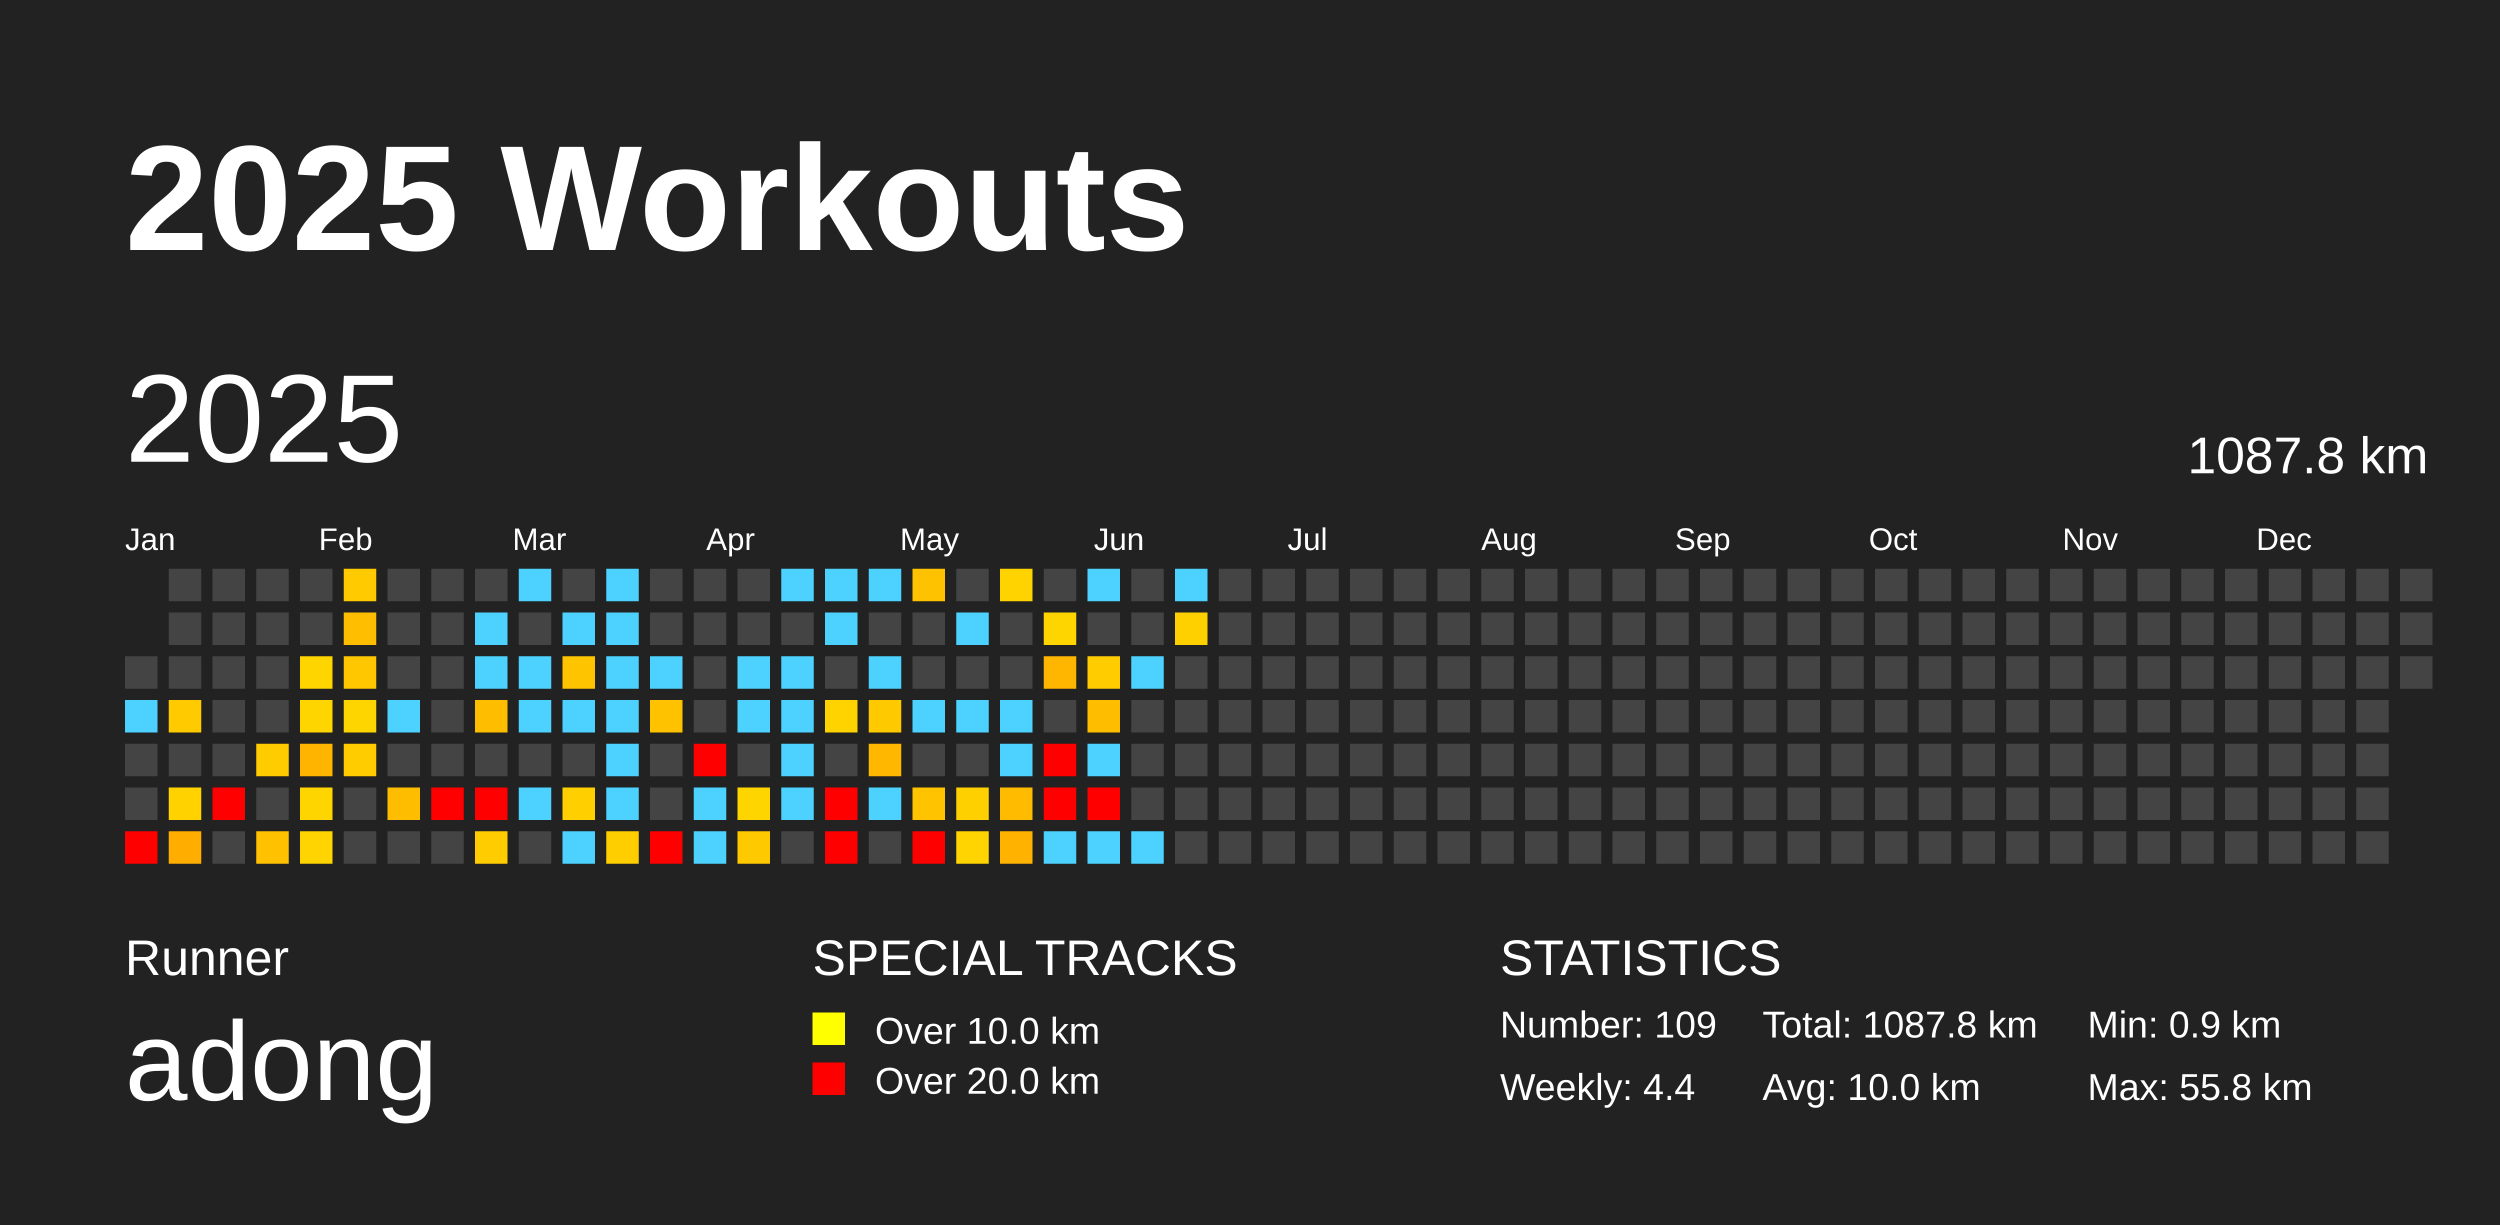
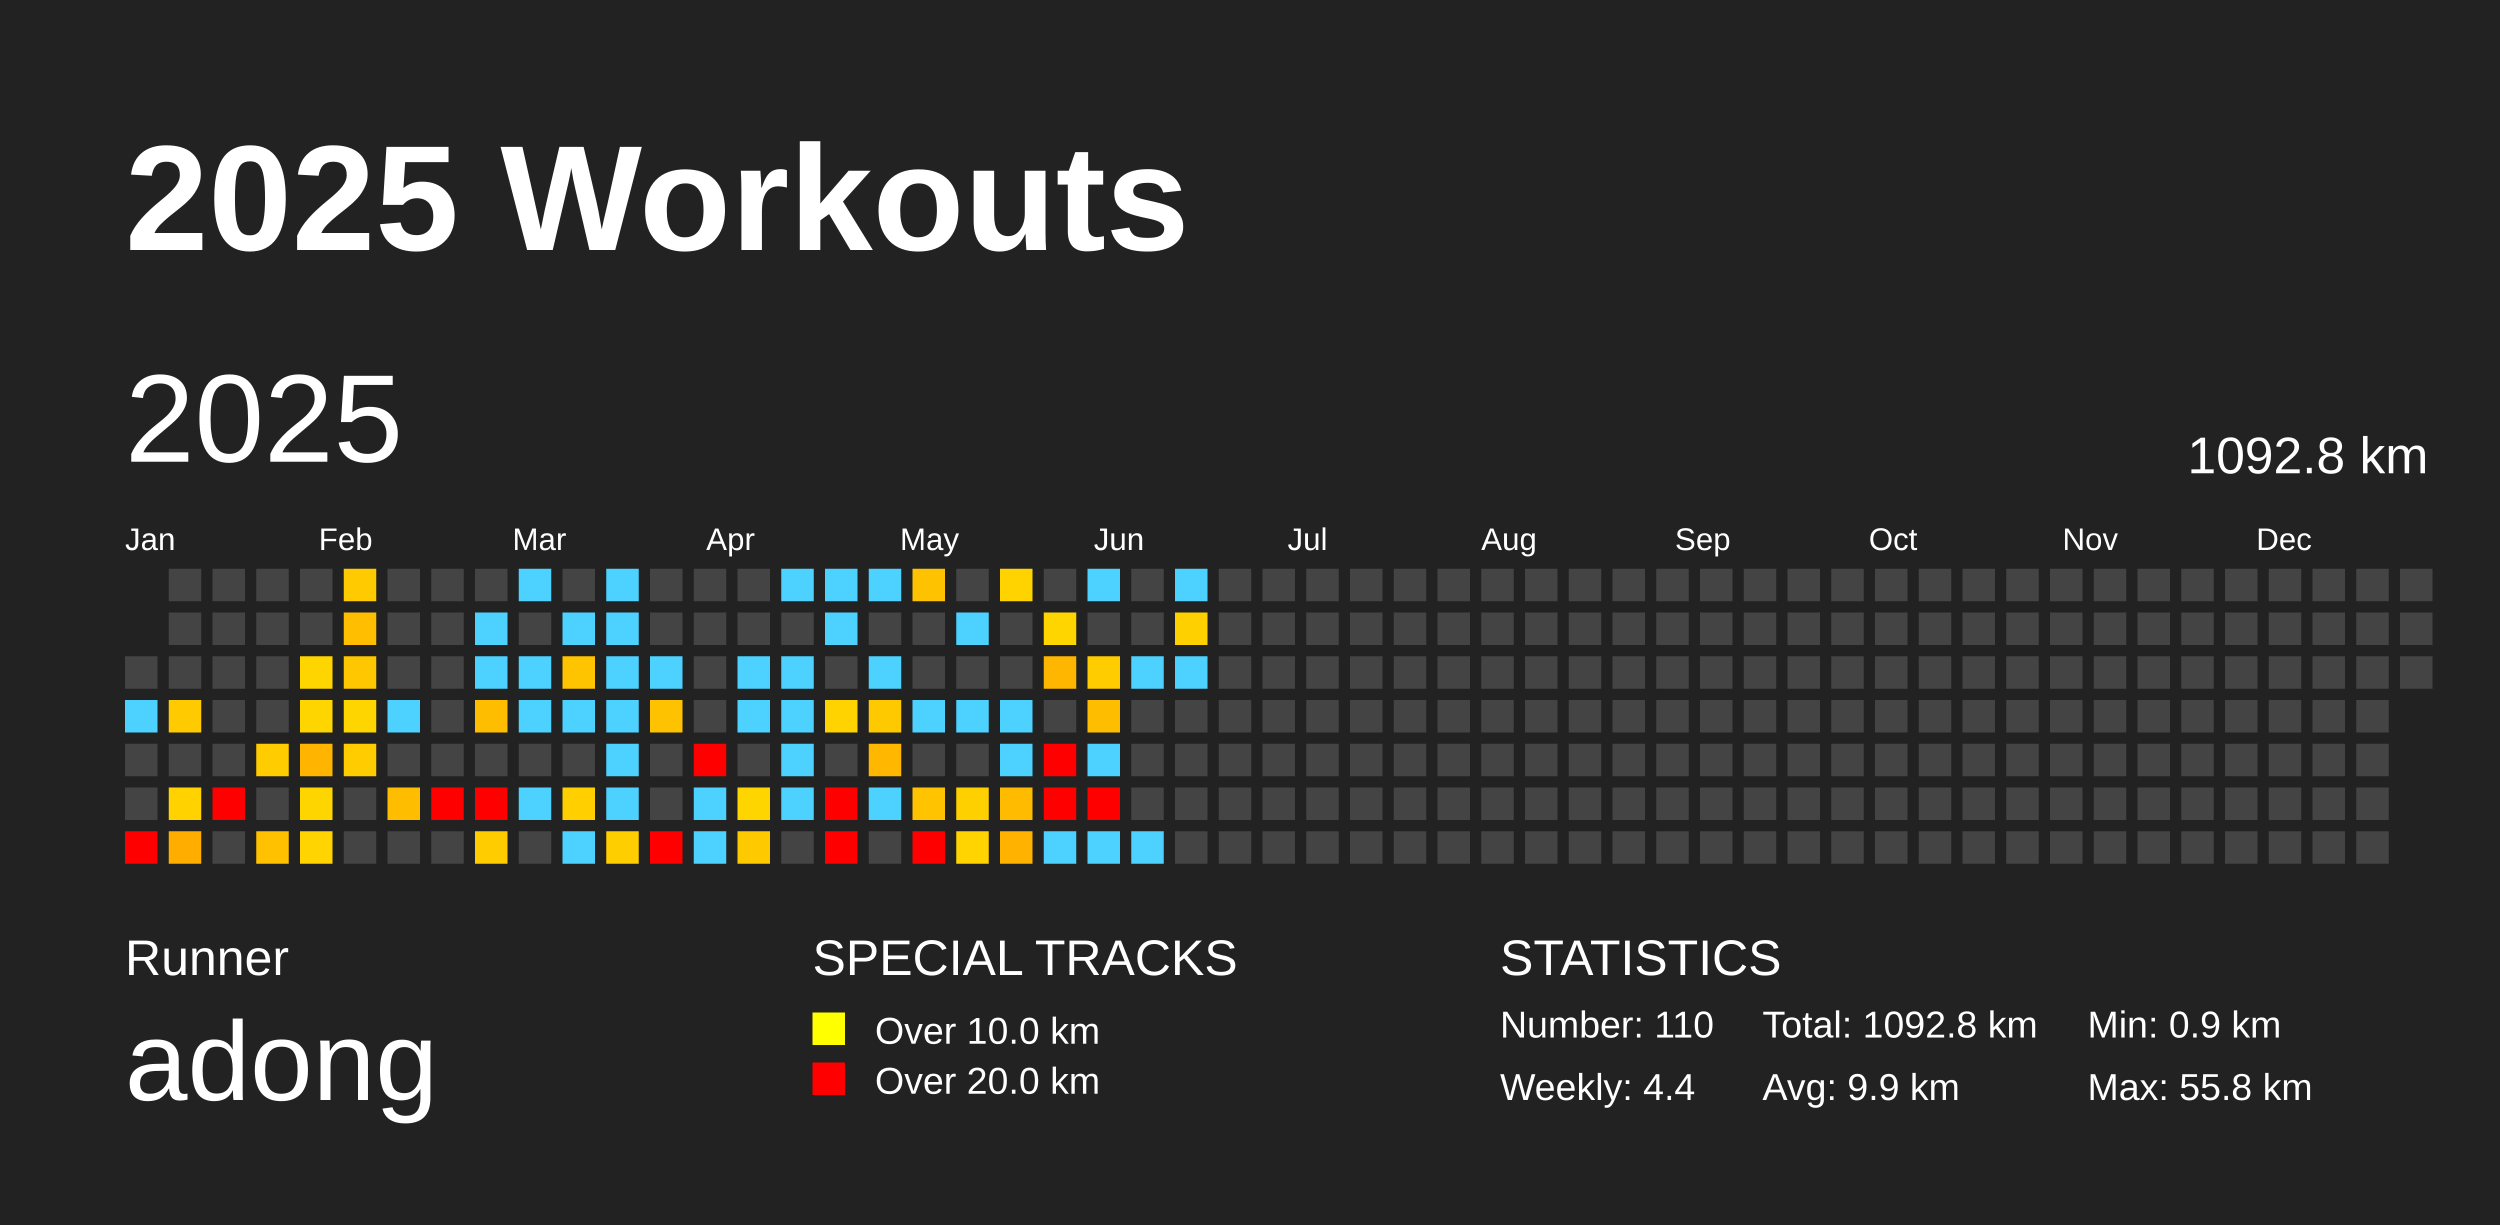
<svg xmlns="http://www.w3.org/2000/svg" baseProfile="full" height="98mm" version="1.1" viewBox="0,0,200,98" width="200mm">
  <defs />
  <rect fill="#222222" height="98" width="200" x="0" y="0" />
  <text fill="#FFFFFF" style="font-size:12px; font-family:Arial; font-weight:bold;" x="10" y="20">2025 Workouts</text>
  <text fill="#FFFFFF" style="font-size:4px; font-family:Arial" x="10" y="78">Runner</text>
  <text fill="#FFFFFF" style="font-size:9px; font-family:Arial" x="10" y="88">adong</text>
  <text fill="#FFFFFF" style="font-size:4px; font-family:Arial" x="65" y="78">SPECIAL TRACKS</text>
  <rect fill="yellow" height="2.6" width="2.6" x="65" y="81" />
  <text fill="#FFFFFF" style="font-size:3px; font-family:Arial" x="70" y="83.5">Over 10.0 km</text>
  <rect fill="red" height="2.6" width="2.6" x="65" y="85" />
  <text fill="#FFFFFF" style="font-size:3px; font-family:Arial" x="70" y="87.5">Over 20.0 km</text>
  <text fill="#FFFFFF" style="font-size:4px; font-family:Arial" x="120" y="78">STATISTICS</text>
-   <text fill="#FFFFFF" style="font-size:3px; font-family:Arial" x="120" y="83">Number: 109</text>
+   <text fill="#FFFFFF" style="font-size:3px; font-family:Arial" x="120" y="83">Number: 110</text>
  <text fill="#FFFFFF" style="font-size:3px; font-family:Arial" x="120" y="88">Weekly: 4.4</text>
-   <text fill="#FFFFFF" style="font-size:3px; font-family:Arial" x="141" y="83">Total: 1087.8 km</text>
-   <text fill="#FFFFFF" style="font-size:3px; font-family:Arial" x="141" y="88">Avg: 10.0 km</text>
+   <text fill="#FFFFFF" style="font-size:3px; font-family:Arial" x="141" y="83">Total: 1092.8 km</text>
+   <text fill="#FFFFFF" style="font-size:3px; font-family:Arial" x="141" y="88">Avg: 9.9 km</text>
  <text fill="#FFFFFF" style="font-size:3px; font-family:Arial" x="167" y="83">Min: 0.9 km</text>
  <text fill="#FFFFFF" style="font-size:3px; font-family:Arial" x="167" y="88">Max: 55.8 km</text>
  <text dominant-baseline="hanging" fill="#FFFFFF" style="font-size:10.0px; font-family:Arial;" x="10" y="30">2025</text>
-   <text dominant-baseline="hanging" fill="#FFFFFF" style="font-size:4.125px; font-family:Arial;" x="175" y="35">1087.8 km</text>
+   <text dominant-baseline="hanging" fill="#FFFFFF" style="font-size:4.125px; font-family:Arial;" x="175" y="35">1092.8 km</text>
  <text fill="#FFFFFF" style="font-size:2.5px; font-family:Arial" x="10.0" y="44">Jan</text>
  <text fill="#FFFFFF" style="font-size:2.5px; font-family:Arial" x="25.5" y="44">Feb</text>
  <text fill="#FFFFFF" style="font-size:2.5px; font-family:Arial" x="41.0" y="44">Mar</text>
  <text fill="#FFFFFF" style="font-size:2.5px; font-family:Arial" x="56.5" y="44">Apr</text>
  <text fill="#FFFFFF" style="font-size:2.5px; font-family:Arial" x="72.0" y="44">May</text>
  <text fill="#FFFFFF" style="font-size:2.5px; font-family:Arial" x="87.5" y="44">Jun</text>
  <text fill="#FFFFFF" style="font-size:2.5px; font-family:Arial" x="103.0" y="44">Jul</text>
  <text fill="#FFFFFF" style="font-size:2.5px; font-family:Arial" x="118.5" y="44">Aug</text>
  <text fill="#FFFFFF" style="font-size:2.5px; font-family:Arial" x="134.0" y="44">Sep</text>
  <text fill="#FFFFFF" style="font-size:2.5px; font-family:Arial" x="149.5" y="44">Oct</text>
  <text fill="#FFFFFF" style="font-size:2.5px; font-family:Arial" x="165.0" y="44">Nov</text>
  <text fill="#FFFFFF" style="font-size:2.5px; font-family:Arial" x="180.5" y="44">Dec</text>
  <rect fill="#444444" height="2.6" width="2.6" x="10.0" y="52.5" />
  <rect fill="#4dd2ff" height="2.6" width="2.6" x="10.0" y="56.0" />
  <rect fill="#444444" height="2.6" width="2.6" x="10.0" y="59.5" />
  <rect fill="#444444" height="2.6" width="2.6" x="10.0" y="63.0" />
  <rect fill="red" height="2.6" width="2.6" x="10.0" y="66.5" />
  <rect fill="#444444" height="2.6" width="2.6" x="13.5" y="45.5" />
  <rect fill="#444444" height="2.6" width="2.6" x="13.5" y="49.0" />
  <rect fill="#444444" height="2.6" width="2.6" x="13.5" y="52.5" />
  <rect fill="#ffcb00" height="2.6" width="2.6" x="13.5" y="56.0" />
  <rect fill="#444444" height="2.6" width="2.6" x="13.5" y="59.5" />
  <rect fill="#ffd200" height="2.6" width="2.6" x="13.5" y="63.0" />
  <rect fill="#ffae00" height="2.6" width="2.6" x="13.5" y="66.5" />
  <rect fill="#444444" height="2.6" width="2.6" x="17.0" y="45.5" />
  <rect fill="#444444" height="2.6" width="2.6" x="17.0" y="49.0" />
  <rect fill="#444444" height="2.6" width="2.6" x="17.0" y="52.5" />
  <rect fill="#444444" height="2.6" width="2.6" x="17.0" y="56.0" />
  <rect fill="#444444" height="2.6" width="2.6" x="17.0" y="59.5" />
  <rect fill="red" height="2.6" width="2.6" x="17.0" y="63.0" />
  <rect fill="#444444" height="2.6" width="2.6" x="17.0" y="66.5" />
  <rect fill="#444444" height="2.6" width="2.6" x="20.5" y="45.5" />
  <rect fill="#444444" height="2.6" width="2.6" x="20.5" y="49.0" />
  <rect fill="#444444" height="2.6" width="2.6" x="20.5" y="52.5" />
  <rect fill="#444444" height="2.6" width="2.6" x="20.5" y="56.0" />
  <rect fill="#ffcc00" height="2.6" width="2.6" x="20.5" y="59.5" />
  <rect fill="#444444" height="2.6" width="2.6" x="20.5" y="63.0" />
  <rect fill="#ffc100" height="2.6" width="2.6" x="20.5" y="66.5" />
  <rect fill="#444444" height="2.6" width="2.6" x="24.0" y="45.5" />
  <rect fill="#444444" height="2.6" width="2.6" x="24.0" y="49.0" />
  <rect fill="#ffd500" height="2.6" width="2.6" x="24.0" y="52.5" />
  <rect fill="#ffd500" height="2.6" width="2.6" x="24.0" y="56.0" />
  <rect fill="#ffb400" height="2.6" width="2.6" x="24.0" y="59.5" />
  <rect fill="#ffd500" height="2.6" width="2.6" x="24.0" y="63.0" />
  <rect fill="#ffd400" height="2.6" width="2.6" x="24.0" y="66.5" />
  <rect fill="#ffcb00" height="2.6" width="2.6" x="27.5" y="45.5" />
  <rect fill="#ffbe00" height="2.6" width="2.6" x="27.5" y="49.0" />
  <rect fill="#ffc700" height="2.6" width="2.6" x="27.5" y="52.5" />
  <rect fill="#ffd500" height="2.6" width="2.6" x="27.5" y="56.0" />
  <rect fill="#ffcc00" height="2.6" width="2.6" x="27.5" y="59.5" />
  <rect fill="#444444" height="2.6" width="2.6" x="27.5" y="63.0" />
  <rect fill="#444444" height="2.6" width="2.6" x="27.5" y="66.5" />
  <rect fill="#444444" height="2.6" width="2.6" x="31.0" y="45.5" />
  <rect fill="#444444" height="2.6" width="2.6" x="31.0" y="49.0" />
  <rect fill="#444444" height="2.6" width="2.6" x="31.0" y="52.5" />
  <rect fill="#4dd2ff" height="2.6" width="2.6" x="31.0" y="56.0" />
  <rect fill="#444444" height="2.6" width="2.6" x="31.0" y="59.5" />
  <rect fill="#ffbd00" height="2.6" width="2.6" x="31.0" y="63.0" />
  <rect fill="#444444" height="2.6" width="2.6" x="31.0" y="66.5" />
  <rect fill="#444444" height="2.6" width="2.6" x="34.5" y="45.5" />
  <rect fill="#444444" height="2.6" width="2.6" x="34.5" y="49.0" />
  <rect fill="#444444" height="2.6" width="2.6" x="34.5" y="52.5" />
  <rect fill="#444444" height="2.6" width="2.6" x="34.5" y="56.0" />
  <rect fill="#444444" height="2.6" width="2.6" x="34.5" y="59.5" />
  <rect fill="red" height="2.6" width="2.6" x="34.5" y="63.0" />
  <rect fill="#444444" height="2.6" width="2.6" x="34.5" y="66.5" />
  <rect fill="#444444" height="2.6" width="2.6" x="38.0" y="45.5" />
  <rect fill="#4dd2ff" height="2.6" width="2.6" x="38.0" y="49.0" />
  <rect fill="#4dd2ff" height="2.6" width="2.6" x="38.0" y="52.5" />
  <rect fill="#ffbd00" height="2.6" width="2.6" x="38.0" y="56.0" />
  <rect fill="#444444" height="2.6" width="2.6" x="38.0" y="59.5" />
  <rect fill="red" height="2.6" width="2.6" x="38.0" y="63.0" />
  <rect fill="#ffcc00" height="2.6" width="2.6" x="38.0" y="66.5" />
  <rect fill="#4dd2ff" height="2.6" width="2.6" x="41.5" y="45.5" />
  <rect fill="#444444" height="2.6" width="2.6" x="41.5" y="49.0" />
  <rect fill="#4dd2ff" height="2.6" width="2.6" x="41.5" y="52.5" />
  <rect fill="#4dd2ff" height="2.6" width="2.6" x="41.5" y="56.0" />
  <rect fill="#444444" height="2.6" width="2.6" x="41.5" y="59.5" />
  <rect fill="#4dd2ff" height="2.6" width="2.6" x="41.5" y="63.0" />
  <rect fill="#444444" height="2.6" width="2.6" x="41.5" y="66.5" />
  <rect fill="#444444" height="2.6" width="2.6" x="45.0" y="45.5" />
  <rect fill="#4dd2ff" height="2.6" width="2.6" x="45.0" y="49.0" />
  <rect fill="#ffc400" height="2.6" width="2.6" x="45.0" y="52.5" />
  <rect fill="#4dd2ff" height="2.6" width="2.6" x="45.0" y="56.0" />
  <rect fill="#444444" height="2.6" width="2.6" x="45.0" y="59.5" />
  <rect fill="#ffcf00" height="2.6" width="2.6" x="45.0" y="63.0" />
  <rect fill="#4dd2ff" height="2.6" width="2.6" x="45.0" y="66.5" />
  <rect fill="#4dd2ff" height="2.6" width="2.6" x="48.5" y="45.5" />
  <rect fill="#4dd2ff" height="2.6" width="2.6" x="48.5" y="49.0" />
  <rect fill="#4dd2ff" height="2.6" width="2.6" x="48.5" y="52.5" />
  <rect fill="#4dd2ff" height="2.6" width="2.6" x="48.5" y="56.0" />
  <rect fill="#4dd2ff" height="2.6" width="2.6" x="48.5" y="59.5" />
  <rect fill="#4dd2ff" height="2.6" width="2.6" x="48.5" y="63.0" />
  <rect fill="#ffce00" height="2.6" width="2.6" x="48.5" y="66.5" />
  <rect fill="#444444" height="2.6" width="2.6" x="52.0" y="45.5" />
  <rect fill="#444444" height="2.6" width="2.6" x="52.0" y="49.0" />
  <rect fill="#4dd2ff" height="2.6" width="2.6" x="52.0" y="52.5" />
  <rect fill="#ffc200" height="2.6" width="2.6" x="52.0" y="56.0" />
  <rect fill="#444444" height="2.6" width="2.6" x="52.0" y="59.5" />
  <rect fill="#444444" height="2.6" width="2.6" x="52.0" y="63.0" />
  <rect fill="red" height="2.6" width="2.6" x="52.0" y="66.5" />
  <rect fill="#444444" height="2.6" width="2.6" x="55.5" y="45.5" />
  <rect fill="#444444" height="2.6" width="2.6" x="55.5" y="49.0" />
  <rect fill="#444444" height="2.6" width="2.6" x="55.5" y="52.5" />
  <rect fill="#444444" height="2.6" width="2.6" x="55.5" y="56.0" />
  <rect fill="red" height="2.6" width="2.6" x="55.5" y="59.5" />
  <rect fill="#4dd2ff" height="2.6" width="2.6" x="55.5" y="63.0" />
  <rect fill="#4dd2ff" height="2.6" width="2.6" x="55.5" y="66.5" />
  <rect fill="#444444" height="2.6" width="2.6" x="59.0" y="45.5" />
  <rect fill="#444444" height="2.6" width="2.6" x="59.0" y="49.0" />
  <rect fill="#4dd2ff" height="2.6" width="2.6" x="59.0" y="52.5" />
  <rect fill="#4dd2ff" height="2.6" width="2.6" x="59.0" y="56.0" />
  <rect fill="#444444" height="2.6" width="2.6" x="59.0" y="59.5" />
  <rect fill="#ffd500" height="2.6" width="2.6" x="59.0" y="63.0" />
  <rect fill="#ffc900" height="2.6" width="2.6" x="59.0" y="66.5" />
  <rect fill="#4dd2ff" height="2.6" width="2.6" x="62.5" y="45.5" />
  <rect fill="#444444" height="2.6" width="2.6" x="62.5" y="49.0" />
  <rect fill="#4dd2ff" height="2.6" width="2.6" x="62.5" y="52.5" />
  <rect fill="#4dd2ff" height="2.6" width="2.6" x="62.5" y="56.0" />
  <rect fill="#4dd2ff" height="2.6" width="2.6" x="62.5" y="59.5" />
  <rect fill="#4dd2ff" height="2.6" width="2.6" x="62.5" y="63.0" />
  <rect fill="#444444" height="2.6" width="2.6" x="62.5" y="66.5" />
  <rect fill="#4dd2ff" height="2.6" width="2.6" x="66.0" y="45.5" />
  <rect fill="#4dd2ff" height="2.6" width="2.6" x="66.0" y="49.0" />
  <rect fill="#444444" height="2.6" width="2.6" x="66.0" y="52.5" />
  <rect fill="#ffd300" height="2.6" width="2.6" x="66.0" y="56.0" />
  <rect fill="#444444" height="2.6" width="2.6" x="66.0" y="59.5" />
  <rect fill="red" height="2.6" width="2.6" x="66.0" y="63.0" />
  <rect fill="red" height="2.6" width="2.6" x="66.0" y="66.5" />
  <rect fill="#4dd2ff" height="2.6" width="2.6" x="69.5" y="45.5" />
  <rect fill="#444444" height="2.6" width="2.6" x="69.5" y="49.0" />
  <rect fill="#4dd2ff" height="2.6" width="2.6" x="69.5" y="52.5" />
  <rect fill="#ffc900" height="2.6" width="2.6" x="69.5" y="56.0" />
  <rect fill="#ffb700" height="2.6" width="2.6" x="69.5" y="59.5" />
  <rect fill="#4dd2ff" height="2.6" width="2.6" x="69.5" y="63.0" />
  <rect fill="#444444" height="2.6" width="2.6" x="69.5" y="66.5" />
  <rect fill="#ffc200" height="2.6" width="2.6" x="73.0" y="45.5" />
  <rect fill="#444444" height="2.6" width="2.6" x="73.0" y="49.0" />
  <rect fill="#444444" height="2.6" width="2.6" x="73.0" y="52.5" />
  <rect fill="#4dd2ff" height="2.6" width="2.6" x="73.0" y="56.0" />
  <rect fill="#444444" height="2.6" width="2.6" x="73.0" y="59.5" />
  <rect fill="#ffc300" height="2.6" width="2.6" x="73.0" y="63.0" />
  <rect fill="red" height="2.6" width="2.6" x="73.0" y="66.5" />
  <rect fill="#444444" height="2.6" width="2.6" x="76.5" y="45.5" />
  <rect fill="#4dd2ff" height="2.6" width="2.6" x="76.5" y="49.0" />
  <rect fill="#444444" height="2.6" width="2.6" x="76.5" y="52.5" />
  <rect fill="#4dd2ff" height="2.6" width="2.6" x="76.5" y="56.0" />
  <rect fill="#444444" height="2.6" width="2.6" x="76.5" y="59.5" />
  <rect fill="#ffd000" height="2.6" width="2.6" x="76.5" y="63.0" />
  <rect fill="#ffd400" height="2.6" width="2.6" x="76.5" y="66.5" />
  <rect fill="#ffd300" height="2.6" width="2.6" x="80.0" y="45.5" />
  <rect fill="#444444" height="2.6" width="2.6" x="80.0" y="49.0" />
  <rect fill="#444444" height="2.6" width="2.6" x="80.0" y="52.5" />
  <rect fill="#4dd2ff" height="2.6" width="2.6" x="80.0" y="56.0" />
  <rect fill="#4dd2ff" height="2.6" width="2.6" x="80.0" y="59.5" />
  <rect fill="#ffbb00" height="2.6" width="2.6" x="80.0" y="63.0" />
  <rect fill="#ffb200" height="2.6" width="2.6" x="80.0" y="66.5" />
  <rect fill="#444444" height="2.6" width="2.6" x="83.5" y="45.5" />
  <rect fill="#ffd500" height="2.6" width="2.6" x="83.5" y="49.0" />
  <rect fill="#ffb600" height="2.6" width="2.6" x="83.5" y="52.5" />
  <rect fill="#444444" height="2.6" width="2.6" x="83.5" y="56.0" />
  <rect fill="red" height="2.6" width="2.6" x="83.5" y="59.5" />
  <rect fill="red" height="2.6" width="2.6" x="83.5" y="63.0" />
  <rect fill="#4dd2ff" height="2.6" width="2.6" x="83.5" y="66.5" />
  <rect fill="#4dd2ff" height="2.6" width="2.6" x="87.0" y="45.5" />
  <rect fill="#444444" height="2.6" width="2.6" x="87.0" y="49.0" />
  <rect fill="#ffcc00" height="2.6" width="2.6" x="87.0" y="52.5" />
  <rect fill="#ffbd00" height="2.6" width="2.6" x="87.0" y="56.0" />
  <rect fill="#4dd2ff" height="2.6" width="2.6" x="87.0" y="59.5" />
  <rect fill="red" height="2.6" width="2.6" x="87.0" y="63.0" />
  <rect fill="#4dd2ff" height="2.6" width="2.6" x="87.0" y="66.5" />
  <rect fill="#444444" height="2.6" width="2.6" x="90.5" y="45.5" />
  <rect fill="#444444" height="2.6" width="2.6" x="90.5" y="49.0" />
  <rect fill="#4dd2ff" height="2.6" width="2.6" x="90.5" y="52.5" />
  <rect fill="#444444" height="2.6" width="2.6" x="90.5" y="56.0" />
  <rect fill="#444444" height="2.6" width="2.6" x="90.5" y="59.5" />
  <rect fill="#444444" height="2.6" width="2.6" x="90.5" y="63.0" />
  <rect fill="#4dd2ff" height="2.6" width="2.6" x="90.5" y="66.5" />
  <rect fill="#4dd2ff" height="2.6" width="2.6" x="94.0" y="45.5" />
  <rect fill="#ffd000" height="2.6" width="2.6" x="94.0" y="49.0" />
-   <rect fill="#444444" height="2.6" width="2.6" x="94.0" y="52.5" />
+   <rect fill="#4dd2ff" height="2.6" width="2.6" x="94.0" y="52.5" />
  <rect fill="#444444" height="2.6" width="2.6" x="94.0" y="56.0" />
  <rect fill="#444444" height="2.6" width="2.6" x="94.0" y="59.5" />
  <rect fill="#444444" height="2.6" width="2.6" x="94.0" y="63.0" />
  <rect fill="#444444" height="2.6" width="2.6" x="94.0" y="66.5" />
  <rect fill="#444444" height="2.6" width="2.6" x="97.5" y="45.5" />
  <rect fill="#444444" height="2.6" width="2.6" x="97.5" y="49.0" />
  <rect fill="#444444" height="2.6" width="2.6" x="97.5" y="52.5" />
  <rect fill="#444444" height="2.6" width="2.6" x="97.5" y="56.0" />
  <rect fill="#444444" height="2.6" width="2.6" x="97.5" y="59.5" />
  <rect fill="#444444" height="2.6" width="2.6" x="97.5" y="63.0" />
  <rect fill="#444444" height="2.6" width="2.6" x="97.5" y="66.5" />
  <rect fill="#444444" height="2.6" width="2.6" x="101.0" y="45.5" />
  <rect fill="#444444" height="2.6" width="2.6" x="101.0" y="49.0" />
  <rect fill="#444444" height="2.6" width="2.6" x="101.0" y="52.5" />
  <rect fill="#444444" height="2.6" width="2.6" x="101.0" y="56.0" />
  <rect fill="#444444" height="2.6" width="2.6" x="101.0" y="59.5" />
  <rect fill="#444444" height="2.6" width="2.6" x="101.0" y="63.0" />
  <rect fill="#444444" height="2.6" width="2.6" x="101.0" y="66.5" />
  <rect fill="#444444" height="2.6" width="2.6" x="104.5" y="45.5" />
  <rect fill="#444444" height="2.6" width="2.6" x="104.5" y="49.0" />
  <rect fill="#444444" height="2.6" width="2.6" x="104.5" y="52.5" />
  <rect fill="#444444" height="2.6" width="2.6" x="104.5" y="56.0" />
  <rect fill="#444444" height="2.6" width="2.6" x="104.5" y="59.5" />
  <rect fill="#444444" height="2.6" width="2.6" x="104.5" y="63.0" />
  <rect fill="#444444" height="2.6" width="2.6" x="104.5" y="66.5" />
  <rect fill="#444444" height="2.6" width="2.6" x="108.0" y="45.5" />
  <rect fill="#444444" height="2.6" width="2.6" x="108.0" y="49.0" />
  <rect fill="#444444" height="2.6" width="2.6" x="108.0" y="52.5" />
  <rect fill="#444444" height="2.6" width="2.6" x="108.0" y="56.0" />
  <rect fill="#444444" height="2.6" width="2.6" x="108.0" y="59.5" />
  <rect fill="#444444" height="2.6" width="2.6" x="108.0" y="63.0" />
  <rect fill="#444444" height="2.6" width="2.6" x="108.0" y="66.5" />
  <rect fill="#444444" height="2.6" width="2.6" x="111.5" y="45.5" />
  <rect fill="#444444" height="2.6" width="2.6" x="111.5" y="49.0" />
  <rect fill="#444444" height="2.6" width="2.6" x="111.5" y="52.5" />
  <rect fill="#444444" height="2.6" width="2.6" x="111.5" y="56.0" />
  <rect fill="#444444" height="2.6" width="2.6" x="111.5" y="59.5" />
  <rect fill="#444444" height="2.6" width="2.6" x="111.5" y="63.0" />
  <rect fill="#444444" height="2.6" width="2.6" x="111.5" y="66.5" />
  <rect fill="#444444" height="2.6" width="2.6" x="115.0" y="45.5" />
  <rect fill="#444444" height="2.6" width="2.6" x="115.0" y="49.0" />
  <rect fill="#444444" height="2.6" width="2.6" x="115.0" y="52.5" />
  <rect fill="#444444" height="2.6" width="2.6" x="115.0" y="56.0" />
  <rect fill="#444444" height="2.6" width="2.6" x="115.0" y="59.5" />
  <rect fill="#444444" height="2.6" width="2.6" x="115.0" y="63.0" />
  <rect fill="#444444" height="2.6" width="2.6" x="115.0" y="66.5" />
  <rect fill="#444444" height="2.6" width="2.6" x="118.5" y="45.5" />
  <rect fill="#444444" height="2.6" width="2.6" x="118.5" y="49.0" />
  <rect fill="#444444" height="2.6" width="2.6" x="118.5" y="52.5" />
  <rect fill="#444444" height="2.6" width="2.6" x="118.5" y="56.0" />
  <rect fill="#444444" height="2.6" width="2.6" x="118.5" y="59.5" />
  <rect fill="#444444" height="2.6" width="2.6" x="118.5" y="63.0" />
  <rect fill="#444444" height="2.6" width="2.6" x="118.5" y="66.5" />
  <rect fill="#444444" height="2.6" width="2.6" x="122.0" y="45.5" />
  <rect fill="#444444" height="2.6" width="2.6" x="122.0" y="49.0" />
  <rect fill="#444444" height="2.6" width="2.6" x="122.0" y="52.5" />
  <rect fill="#444444" height="2.6" width="2.6" x="122.0" y="56.0" />
  <rect fill="#444444" height="2.6" width="2.6" x="122.0" y="59.5" />
  <rect fill="#444444" height="2.6" width="2.6" x="122.0" y="63.0" />
  <rect fill="#444444" height="2.6" width="2.6" x="122.0" y="66.5" />
  <rect fill="#444444" height="2.6" width="2.6" x="125.5" y="45.5" />
  <rect fill="#444444" height="2.6" width="2.6" x="125.5" y="49.0" />
  <rect fill="#444444" height="2.6" width="2.6" x="125.5" y="52.5" />
  <rect fill="#444444" height="2.6" width="2.6" x="125.5" y="56.0" />
  <rect fill="#444444" height="2.6" width="2.6" x="125.5" y="59.5" />
  <rect fill="#444444" height="2.6" width="2.6" x="125.5" y="63.0" />
  <rect fill="#444444" height="2.6" width="2.6" x="125.5" y="66.5" />
  <rect fill="#444444" height="2.6" width="2.6" x="129.0" y="45.5" />
  <rect fill="#444444" height="2.6" width="2.6" x="129.0" y="49.0" />
  <rect fill="#444444" height="2.6" width="2.6" x="129.0" y="52.5" />
  <rect fill="#444444" height="2.6" width="2.6" x="129.0" y="56.0" />
  <rect fill="#444444" height="2.6" width="2.6" x="129.0" y="59.5" />
  <rect fill="#444444" height="2.6" width="2.6" x="129.0" y="63.0" />
  <rect fill="#444444" height="2.6" width="2.6" x="129.0" y="66.5" />
  <rect fill="#444444" height="2.6" width="2.6" x="132.5" y="45.5" />
  <rect fill="#444444" height="2.6" width="2.6" x="132.5" y="49.0" />
  <rect fill="#444444" height="2.6" width="2.6" x="132.5" y="52.5" />
  <rect fill="#444444" height="2.6" width="2.6" x="132.5" y="56.0" />
  <rect fill="#444444" height="2.6" width="2.6" x="132.5" y="59.5" />
  <rect fill="#444444" height="2.6" width="2.6" x="132.5" y="63.0" />
  <rect fill="#444444" height="2.6" width="2.6" x="132.5" y="66.5" />
  <rect fill="#444444" height="2.6" width="2.6" x="136.0" y="45.5" />
  <rect fill="#444444" height="2.6" width="2.6" x="136.0" y="49.0" />
  <rect fill="#444444" height="2.6" width="2.6" x="136.0" y="52.5" />
  <rect fill="#444444" height="2.6" width="2.6" x="136.0" y="56.0" />
  <rect fill="#444444" height="2.6" width="2.6" x="136.0" y="59.5" />
  <rect fill="#444444" height="2.6" width="2.6" x="136.0" y="63.0" />
  <rect fill="#444444" height="2.6" width="2.6" x="136.0" y="66.5" />
  <rect fill="#444444" height="2.6" width="2.6" x="139.5" y="45.5" />
  <rect fill="#444444" height="2.6" width="2.6" x="139.5" y="49.0" />
  <rect fill="#444444" height="2.6" width="2.6" x="139.5" y="52.5" />
  <rect fill="#444444" height="2.6" width="2.6" x="139.5" y="56.0" />
  <rect fill="#444444" height="2.6" width="2.6" x="139.5" y="59.5" />
  <rect fill="#444444" height="2.6" width="2.6" x="139.5" y="63.0" />
  <rect fill="#444444" height="2.6" width="2.6" x="139.5" y="66.5" />
  <rect fill="#444444" height="2.6" width="2.6" x="143.0" y="45.5" />
  <rect fill="#444444" height="2.6" width="2.6" x="143.0" y="49.0" />
  <rect fill="#444444" height="2.6" width="2.6" x="143.0" y="52.5" />
  <rect fill="#444444" height="2.6" width="2.6" x="143.0" y="56.0" />
  <rect fill="#444444" height="2.6" width="2.6" x="143.0" y="59.5" />
  <rect fill="#444444" height="2.6" width="2.6" x="143.0" y="63.0" />
  <rect fill="#444444" height="2.6" width="2.6" x="143.0" y="66.5" />
  <rect fill="#444444" height="2.6" width="2.6" x="146.5" y="45.5" />
  <rect fill="#444444" height="2.6" width="2.6" x="146.5" y="49.0" />
  <rect fill="#444444" height="2.6" width="2.6" x="146.5" y="52.5" />
  <rect fill="#444444" height="2.6" width="2.6" x="146.5" y="56.0" />
  <rect fill="#444444" height="2.6" width="2.6" x="146.5" y="59.5" />
  <rect fill="#444444" height="2.6" width="2.6" x="146.5" y="63.0" />
  <rect fill="#444444" height="2.6" width="2.6" x="146.5" y="66.5" />
  <rect fill="#444444" height="2.6" width="2.6" x="150.0" y="45.5" />
  <rect fill="#444444" height="2.6" width="2.6" x="150.0" y="49.0" />
  <rect fill="#444444" height="2.6" width="2.6" x="150.0" y="52.5" />
  <rect fill="#444444" height="2.6" width="2.6" x="150.0" y="56.0" />
  <rect fill="#444444" height="2.6" width="2.6" x="150.0" y="59.5" />
  <rect fill="#444444" height="2.6" width="2.6" x="150.0" y="63.0" />
  <rect fill="#444444" height="2.6" width="2.6" x="150.0" y="66.5" />
  <rect fill="#444444" height="2.6" width="2.6" x="153.5" y="45.5" />
  <rect fill="#444444" height="2.6" width="2.6" x="153.5" y="49.0" />
  <rect fill="#444444" height="2.6" width="2.6" x="153.5" y="52.5" />
  <rect fill="#444444" height="2.6" width="2.6" x="153.5" y="56.0" />
  <rect fill="#444444" height="2.6" width="2.6" x="153.5" y="59.5" />
  <rect fill="#444444" height="2.6" width="2.6" x="153.5" y="63.0" />
  <rect fill="#444444" height="2.6" width="2.6" x="153.5" y="66.5" />
  <rect fill="#444444" height="2.6" width="2.6" x="157.0" y="45.5" />
  <rect fill="#444444" height="2.6" width="2.6" x="157.0" y="49.0" />
  <rect fill="#444444" height="2.6" width="2.6" x="157.0" y="52.5" />
  <rect fill="#444444" height="2.6" width="2.6" x="157.0" y="56.0" />
  <rect fill="#444444" height="2.6" width="2.6" x="157.0" y="59.5" />
  <rect fill="#444444" height="2.6" width="2.6" x="157.0" y="63.0" />
  <rect fill="#444444" height="2.6" width="2.6" x="157.0" y="66.5" />
  <rect fill="#444444" height="2.6" width="2.6" x="160.5" y="45.5" />
  <rect fill="#444444" height="2.6" width="2.6" x="160.5" y="49.0" />
  <rect fill="#444444" height="2.6" width="2.6" x="160.5" y="52.5" />
  <rect fill="#444444" height="2.6" width="2.6" x="160.5" y="56.0" />
  <rect fill="#444444" height="2.6" width="2.6" x="160.5" y="59.5" />
  <rect fill="#444444" height="2.6" width="2.6" x="160.5" y="63.0" />
  <rect fill="#444444" height="2.6" width="2.6" x="160.5" y="66.5" />
  <rect fill="#444444" height="2.6" width="2.6" x="164.0" y="45.5" />
  <rect fill="#444444" height="2.6" width="2.6" x="164.0" y="49.0" />
  <rect fill="#444444" height="2.6" width="2.6" x="164.0" y="52.5" />
  <rect fill="#444444" height="2.6" width="2.6" x="164.0" y="56.0" />
  <rect fill="#444444" height="2.6" width="2.6" x="164.0" y="59.5" />
  <rect fill="#444444" height="2.6" width="2.6" x="164.0" y="63.0" />
  <rect fill="#444444" height="2.6" width="2.6" x="164.0" y="66.5" />
  <rect fill="#444444" height="2.6" width="2.6" x="167.5" y="45.5" />
  <rect fill="#444444" height="2.6" width="2.6" x="167.5" y="49.0" />
  <rect fill="#444444" height="2.6" width="2.6" x="167.5" y="52.5" />
  <rect fill="#444444" height="2.6" width="2.6" x="167.5" y="56.0" />
  <rect fill="#444444" height="2.6" width="2.6" x="167.5" y="59.5" />
  <rect fill="#444444" height="2.6" width="2.6" x="167.5" y="63.0" />
  <rect fill="#444444" height="2.6" width="2.6" x="167.5" y="66.5" />
  <rect fill="#444444" height="2.6" width="2.6" x="171.0" y="45.5" />
  <rect fill="#444444" height="2.6" width="2.6" x="171.0" y="49.0" />
  <rect fill="#444444" height="2.6" width="2.6" x="171.0" y="52.5" />
  <rect fill="#444444" height="2.6" width="2.6" x="171.0" y="56.0" />
  <rect fill="#444444" height="2.6" width="2.6" x="171.0" y="59.5" />
  <rect fill="#444444" height="2.6" width="2.6" x="171.0" y="63.0" />
  <rect fill="#444444" height="2.6" width="2.6" x="171.0" y="66.5" />
  <rect fill="#444444" height="2.6" width="2.6" x="174.5" y="45.5" />
  <rect fill="#444444" height="2.6" width="2.6" x="174.5" y="49.0" />
  <rect fill="#444444" height="2.6" width="2.6" x="174.5" y="52.5" />
  <rect fill="#444444" height="2.6" width="2.6" x="174.5" y="56.0" />
  <rect fill="#444444" height="2.6" width="2.6" x="174.5" y="59.5" />
  <rect fill="#444444" height="2.6" width="2.6" x="174.5" y="63.0" />
  <rect fill="#444444" height="2.6" width="2.6" x="174.5" y="66.5" />
  <rect fill="#444444" height="2.6" width="2.6" x="178.0" y="45.5" />
  <rect fill="#444444" height="2.6" width="2.6" x="178.0" y="49.0" />
  <rect fill="#444444" height="2.6" width="2.6" x="178.0" y="52.5" />
  <rect fill="#444444" height="2.6" width="2.6" x="178.0" y="56.0" />
  <rect fill="#444444" height="2.6" width="2.6" x="178.0" y="59.5" />
  <rect fill="#444444" height="2.6" width="2.6" x="178.0" y="63.0" />
  <rect fill="#444444" height="2.6" width="2.6" x="178.0" y="66.5" />
  <rect fill="#444444" height="2.6" width="2.6" x="181.5" y="45.5" />
  <rect fill="#444444" height="2.6" width="2.6" x="181.5" y="49.0" />
  <rect fill="#444444" height="2.6" width="2.6" x="181.5" y="52.5" />
  <rect fill="#444444" height="2.6" width="2.6" x="181.5" y="56.0" />
  <rect fill="#444444" height="2.6" width="2.6" x="181.5" y="59.5" />
  <rect fill="#444444" height="2.6" width="2.6" x="181.5" y="63.0" />
  <rect fill="#444444" height="2.6" width="2.6" x="181.5" y="66.5" />
  <rect fill="#444444" height="2.6" width="2.6" x="185.0" y="45.5" />
  <rect fill="#444444" height="2.6" width="2.6" x="185.0" y="49.0" />
  <rect fill="#444444" height="2.6" width="2.6" x="185.0" y="52.5" />
  <rect fill="#444444" height="2.6" width="2.6" x="185.0" y="56.0" />
  <rect fill="#444444" height="2.6" width="2.6" x="185.0" y="59.5" />
  <rect fill="#444444" height="2.6" width="2.6" x="185.0" y="63.0" />
  <rect fill="#444444" height="2.6" width="2.6" x="185.0" y="66.5" />
  <rect fill="#444444" height="2.6" width="2.6" x="188.5" y="45.5" />
  <rect fill="#444444" height="2.6" width="2.6" x="188.5" y="49.0" />
  <rect fill="#444444" height="2.6" width="2.6" x="188.5" y="52.5" />
  <rect fill="#444444" height="2.6" width="2.6" x="188.5" y="56.0" />
  <rect fill="#444444" height="2.6" width="2.6" x="188.5" y="59.5" />
  <rect fill="#444444" height="2.6" width="2.6" x="188.5" y="63.0" />
  <rect fill="#444444" height="2.6" width="2.6" x="188.5" y="66.5" />
  <rect fill="#444444" height="2.6" width="2.6" x="192.0" y="45.5" />
  <rect fill="#444444" height="2.6" width="2.6" x="192.0" y="49.0" />
  <rect fill="#444444" height="2.6" width="2.6" x="192.0" y="52.5" />
</svg>
